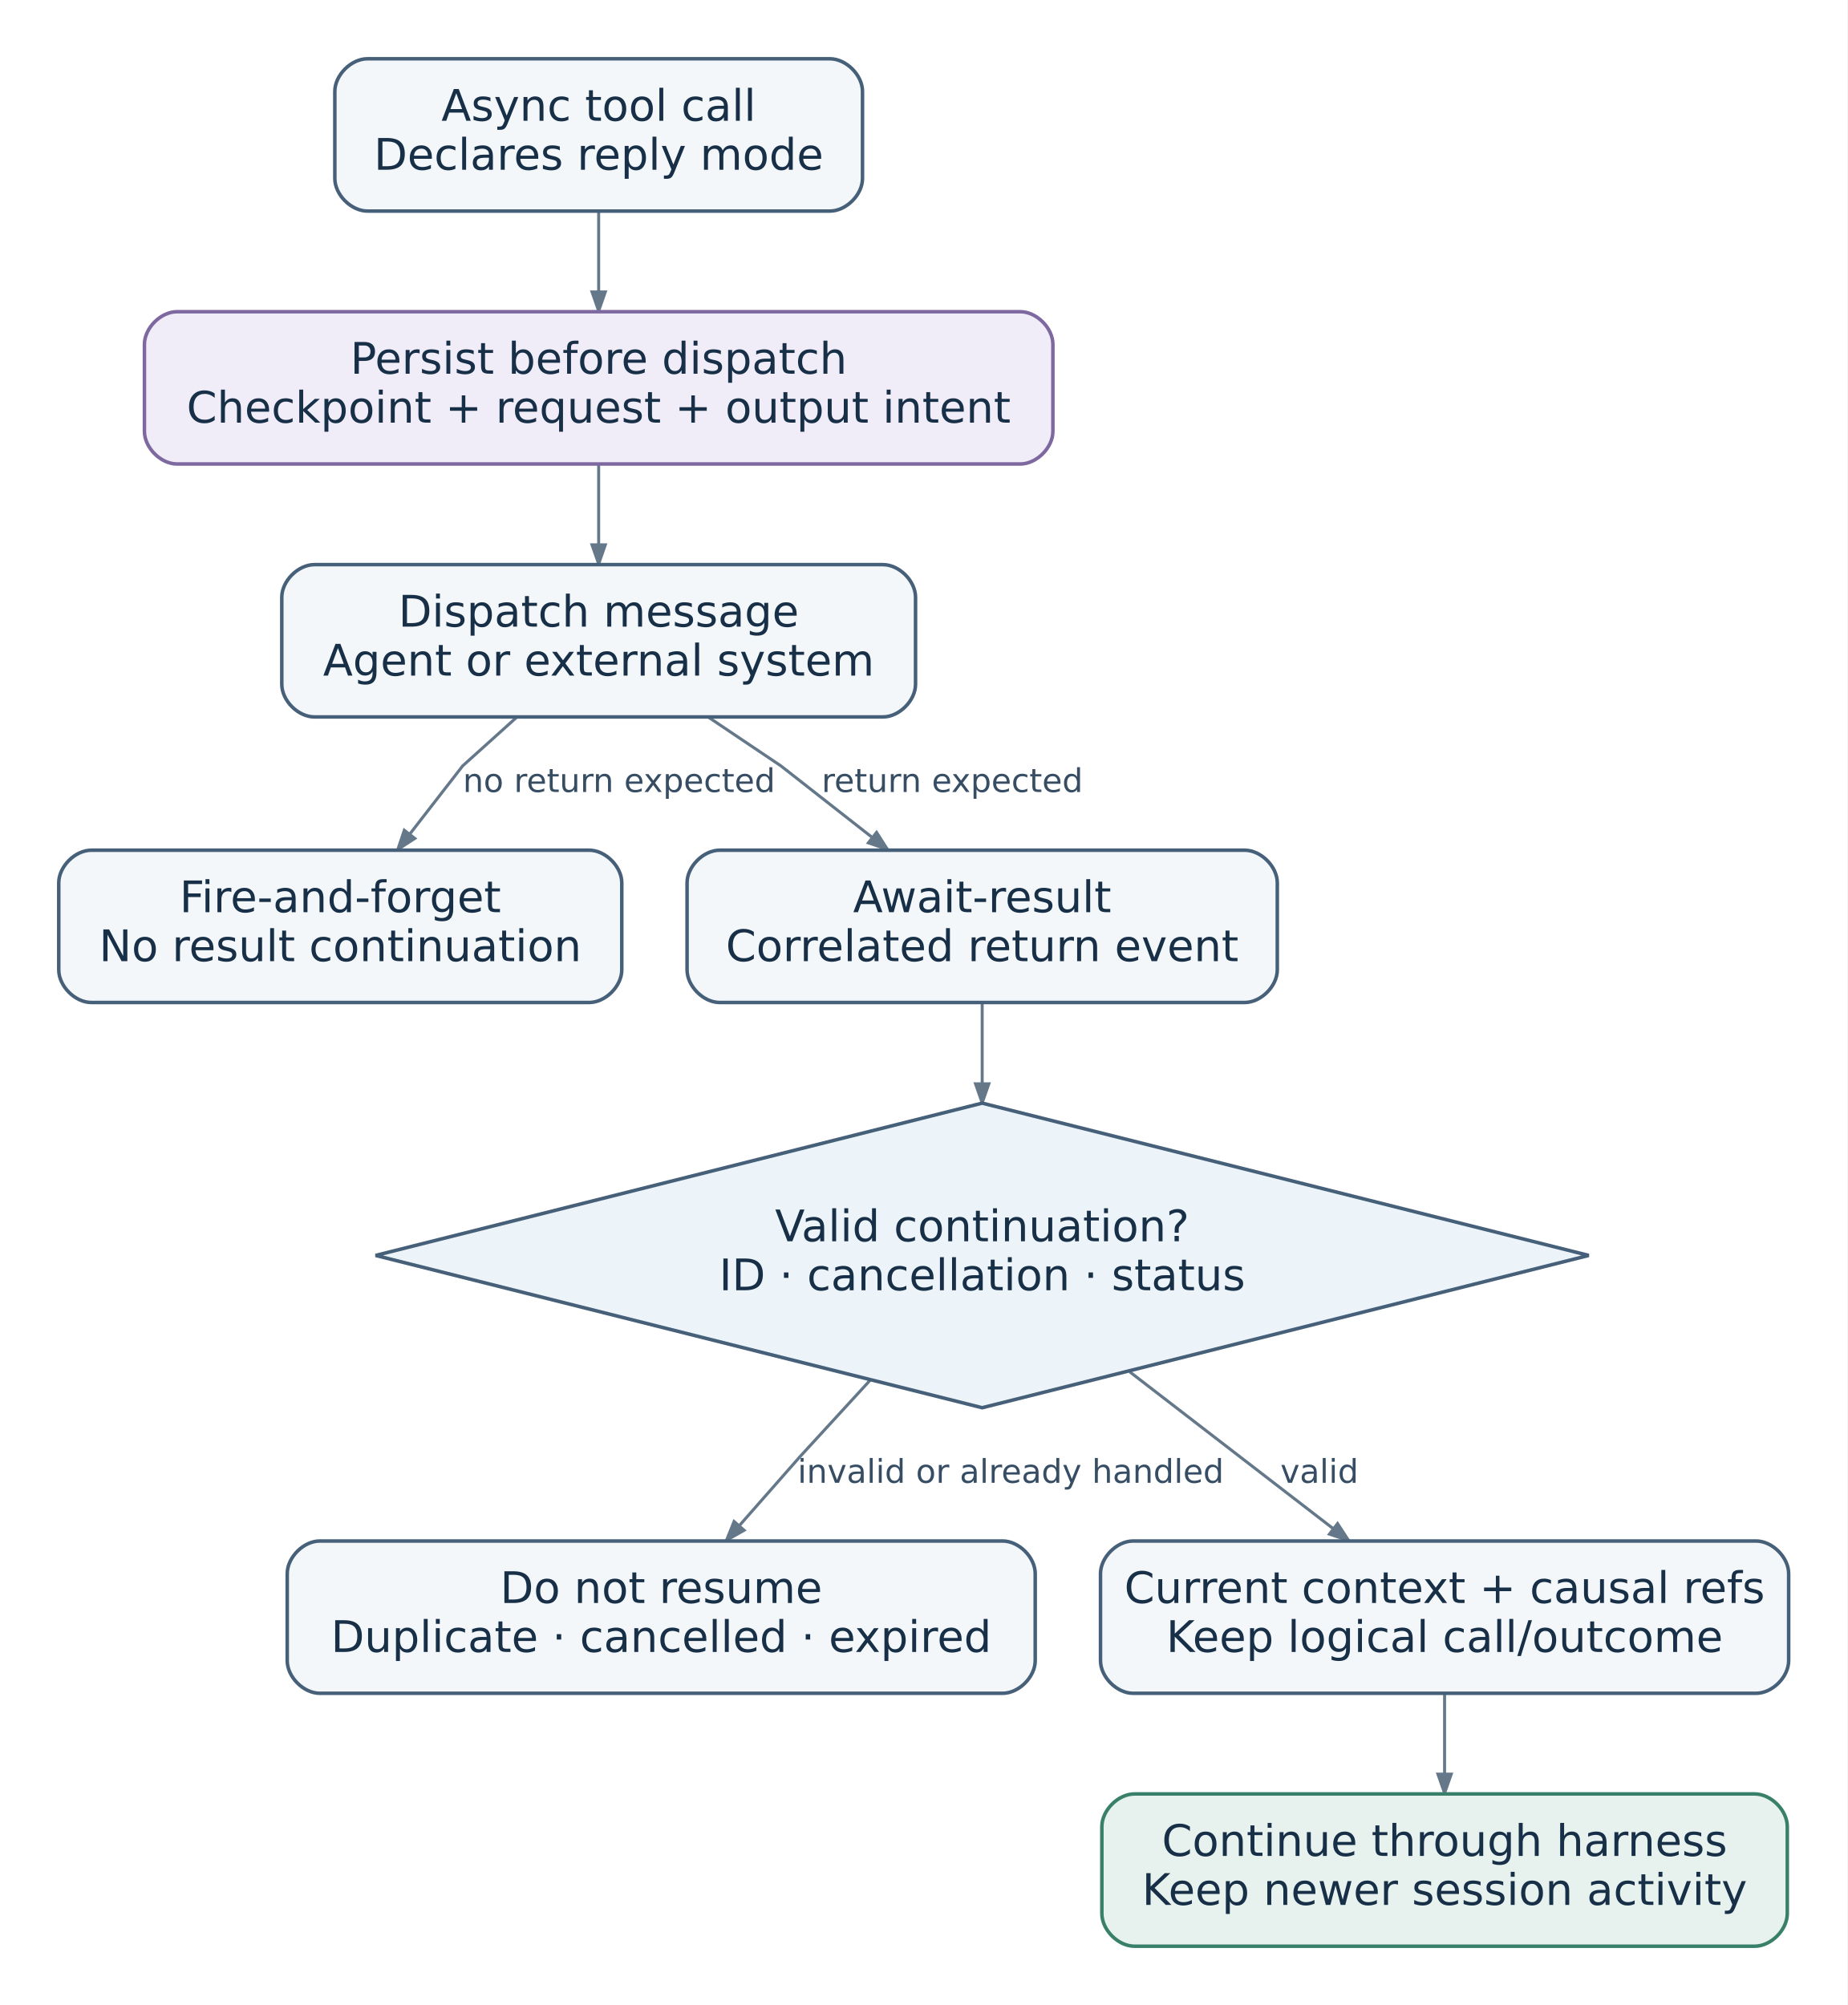
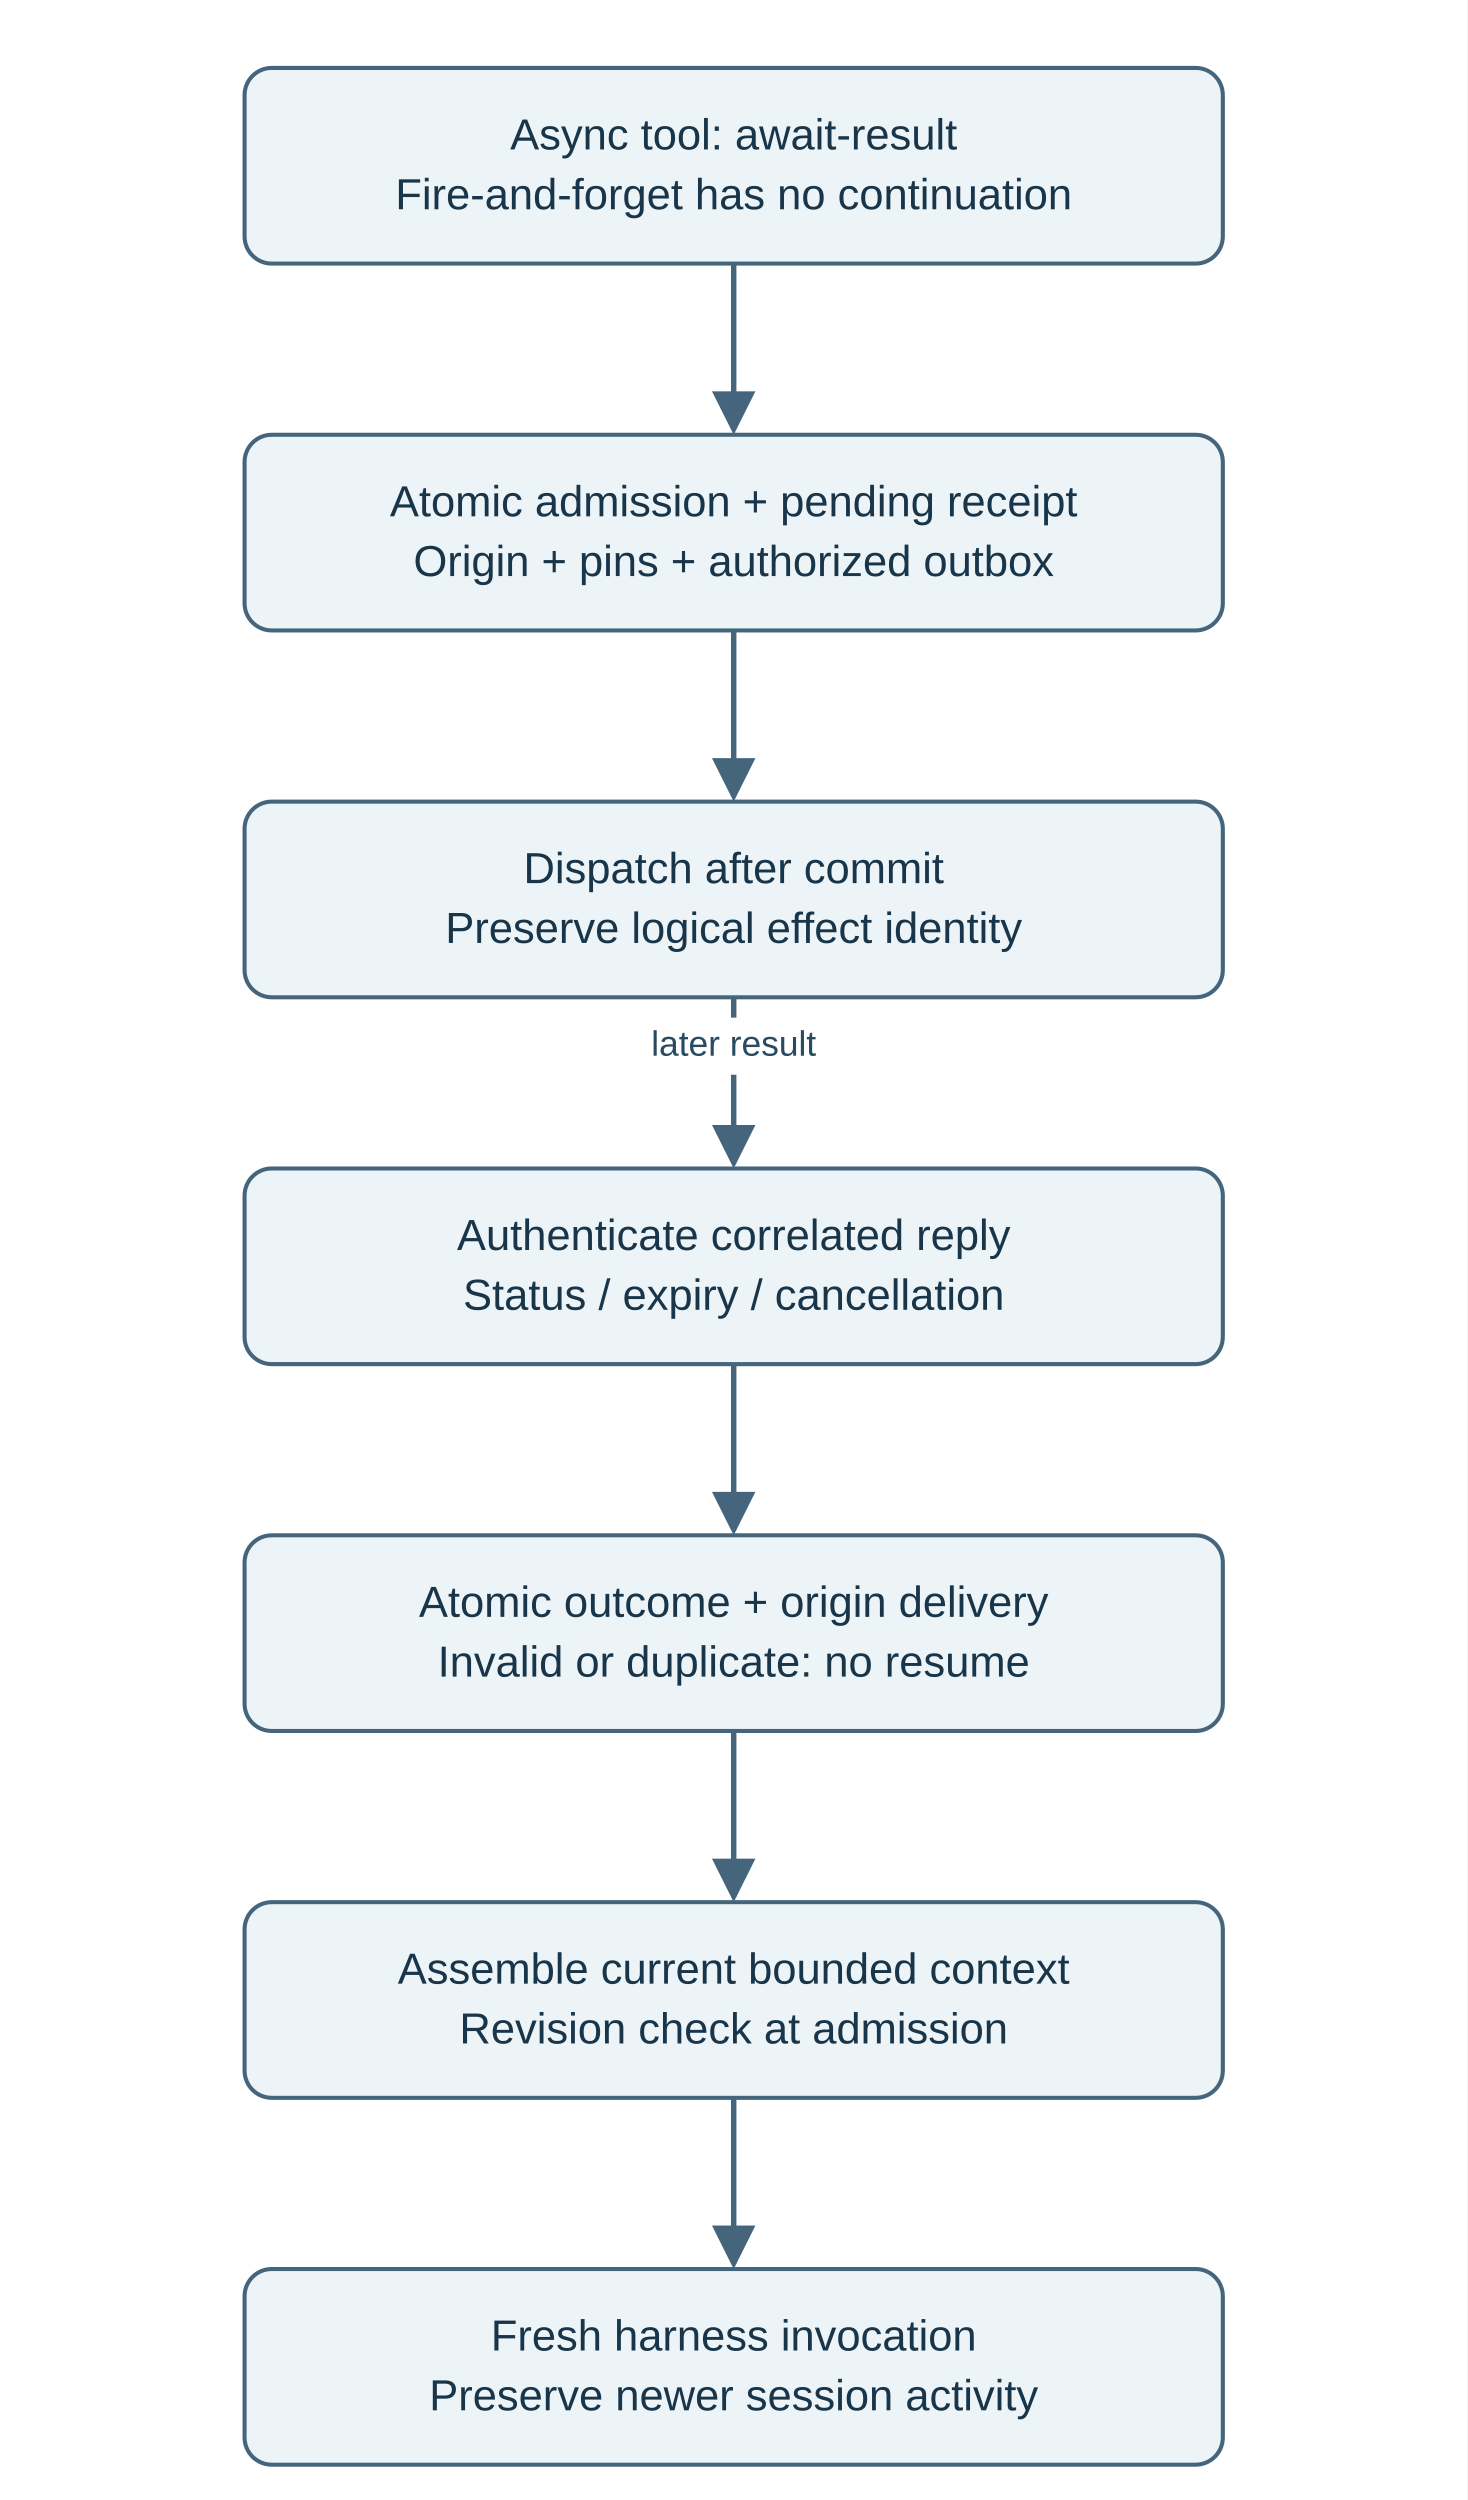
- <svg xmlns="http://www.w3.org/2000/svg" width="679pt" height="737pt" viewBox="0.00 0.00 679.20 737.20">
-   <g id="graph0" class="graph" transform="scale(1 1) rotate(0) translate(21.6 715.6)">
-     <polygon fill="white" stroke="transparent" points="-21.6,21.6 -21.6,-715.6 657.6,-715.6 657.6,21.6 -21.6,21.6" />
-     <g id="edge1" class="edge">
-       <path fill="none" stroke="#65788a" stroke-width="1.1" d="M198.5,-637.7C198.5,-628.52 198.5,-618.16 198.5,-608.5" />
-       <polygon fill="#65788a" stroke="#65788a" stroke-width="1.1" points="200.95,-608.28 198.5,-601.28 196.05,-608.28 200.95,-608.28" />
-     </g>
-     <g id="edge2" class="edge">
-       <path fill="none" stroke="#65788a" stroke-width="1.1" d="M198.5,-544.7C198.5,-535.52 198.5,-525.16 198.5,-515.5" />
-       <polygon fill="#65788a" stroke="#65788a" stroke-width="1.1" points="200.95,-515.28 198.5,-508.28 196.05,-515.28 200.95,-515.28" />
-     </g>
-     <g id="edge3" class="edge">
-       <path fill="none" stroke="#65788a" stroke-width="1.1" d="M168.26,-451.79C157.73,-442.31 148.5,-434 148.5,-434 148.5,-434 139.2,-422.01 129.06,-408.94" />
-       <polygon fill="#65788a" stroke="#65788a" stroke-width="1.1" points="130.91,-407.33 124.68,-403.3 127.04,-410.33 130.91,-407.33" />
-       <text text-anchor="middle" x="206" y="-424.4" font-family="DejaVu Sans" font-size="12.00" fill="#364d63">no return expected</text>
-     </g>
-     <g id="edge4" class="edge">
-       <path fill="none" stroke="#65788a" stroke-width="1.1" d="M239.02,-451.79C253.13,-442.31 265.5,-434 265.5,-434 265.5,-434 281.62,-421.36 298.82,-407.89" />
-       <polygon fill="#65788a" stroke="#65788a" stroke-width="1.1" points="300.67,-409.55 304.67,-403.3 297.65,-405.69 300.67,-409.55" />
-       <text text-anchor="middle" x="328.5" y="-424.4" font-family="DejaVu Sans" font-size="12.00" fill="#364d63">return expected</text>
-     </g>
-     <g id="edge5" class="edge">
-       <path fill="none" stroke="#65788a" stroke-width="1.1" d="M339.5,-347C339.5,-338.08 339.5,-327.76 339.5,-317.33" />
-       <polygon fill="#65788a" stroke="#65788a" stroke-width="1.1" points="341.95,-317.1 339.5,-310.1 337.05,-317.1 341.95,-317.1" />
-     </g>
-     <g id="edge6" class="edge">
-       <path fill="none" stroke="#65788a" stroke-width="1.1" d="M298.21,-208.01C284.42,-192.99 272.5,-180 272.5,-180 272.5,-180 261.77,-167.8 250.16,-154.59" />
-       <polygon fill="#65788a" stroke="#65788a" stroke-width="1.1" points="251.97,-152.94 245.51,-149.3 248.29,-156.18 251.97,-152.94" />
-       <text text-anchor="middle" x="350" y="-170.4" font-family="DejaVu Sans" font-size="12.00" fill="#364d63">invalid or already handled</text>
-     </g>
-     <g id="edge7" class="edge">
-       <path fill="none" stroke="#65788a" stroke-width="1.1" d="M393.76,-211.19C418.03,-192.48 446.18,-170.8 468.63,-153.49" />
-       <polygon fill="#65788a" stroke="#65788a" stroke-width="1.1" points="470.16,-155.41 474.21,-149.19 467.17,-151.52 470.16,-155.41" />
-       <text text-anchor="middle" x="463.5" y="-170.4" font-family="DejaVu Sans" font-size="12.00" fill="#364d63">valid</text>
-     </g>
-     <g id="edge8" class="edge">
-       <path fill="none" stroke="#65788a" stroke-width="1.1" d="M509.5,-92.7C509.5,-83.52 509.5,-73.16 509.5,-63.5" />
-       <polygon fill="#65788a" stroke="#65788a" stroke-width="1.1" points="511.95,-63.28 509.5,-56.28 507.05,-63.28 511.95,-63.28" />
-     </g>
-     <g id="node1" class="node">
-       <path fill="#f4f7fa" stroke="#476079" stroke-width="1.3" d="M283.5,-694C283.5,-694 113.5,-694 113.5,-694 107.5,-694 101.5,-688 101.5,-682 101.5,-682 101.5,-650 101.5,-650 101.5,-644 107.5,-638 113.5,-638 113.5,-638 283.5,-638 283.5,-638 289.5,-638 295.5,-644 295.5,-650 295.5,-650 295.5,-682 295.5,-682 295.5,-688 289.5,-694 283.5,-694" />
-       <text text-anchor="middle" x="198.5" y="-671.2" font-family="DejaVu Sans" font-size="16.00" fill="#183047">Async tool call</text>
-       <text text-anchor="middle" x="198.5" y="-653.2" font-family="DejaVu Sans" font-size="16.00" fill="#183047">Declares reply mode</text>
-     </g>
-     <g id="node2" class="node">
-       <path fill="#f1edf8" stroke="#7d69a0" stroke-width="1.3" d="M353.5,-601C353.5,-601 43.5,-601 43.5,-601 37.5,-601 31.5,-595 31.5,-589 31.5,-589 31.5,-557 31.5,-557 31.5,-551 37.5,-545 43.5,-545 43.5,-545 353.5,-545 353.5,-545 359.5,-545 365.5,-551 365.5,-557 365.5,-557 365.5,-589 365.5,-589 365.5,-595 359.5,-601 353.5,-601" />
-       <text text-anchor="middle" x="198.5" y="-578.2" font-family="DejaVu Sans" font-size="16.00" fill="#183047">Persist before dispatch</text>
-       <text text-anchor="middle" x="198.5" y="-560.2" font-family="DejaVu Sans" font-size="16.00" fill="#183047">Checkpoint + request + output intent</text>
-     </g>
-     <g id="node3" class="node">
-       <path fill="#f4f7fa" stroke="#476079" stroke-width="1.3" d="M303,-508C303,-508 94,-508 94,-508 88,-508 82,-502 82,-496 82,-496 82,-464 82,-464 82,-458 88,-452 94,-452 94,-452 303,-452 303,-452 309,-452 315,-458 315,-464 315,-464 315,-496 315,-496 315,-502 309,-508 303,-508" />
-       <text text-anchor="middle" x="198.5" y="-485.2" font-family="DejaVu Sans" font-size="16.00" fill="#183047">Dispatch message</text>
-       <text text-anchor="middle" x="198.5" y="-467.2" font-family="DejaVu Sans" font-size="16.00" fill="#183047">Agent or external system</text>
-     </g>
-     <g id="node4" class="node">
-       <path fill="#f4f7fa" stroke="#476079" stroke-width="1.3" d="M195,-403C195,-403 12,-403 12,-403 6,-403 0,-397 0,-391 0,-391 0,-359 0,-359 0,-353 6,-347 12,-347 12,-347 195,-347 195,-347 201,-347 207,-353 207,-359 207,-359 207,-391 207,-391 207,-397 201,-403 195,-403" />
-       <text text-anchor="middle" x="103.5" y="-380.2" font-family="DejaVu Sans" font-size="16.00" fill="#183047">Fire-and-forget</text>
-       <text text-anchor="middle" x="103.5" y="-362.2" font-family="DejaVu Sans" font-size="16.00" fill="#183047">No result continuation</text>
-     </g>
-     <g id="node5" class="node">
-       <path fill="#f4f7fa" stroke="#476079" stroke-width="1.3" d="M436,-403C436,-403 243,-403 243,-403 237,-403 231,-397 231,-391 231,-391 231,-359 231,-359 231,-353 237,-347 243,-347 243,-347 436,-347 436,-347 442,-347 448,-353 448,-359 448,-359 448,-391 448,-391 448,-397 442,-403 436,-403" />
-       <text text-anchor="middle" x="339.5" y="-380.2" font-family="DejaVu Sans" font-size="16.00" fill="#183047">Await-result</text>
-       <text text-anchor="middle" x="339.5" y="-362.2" font-family="DejaVu Sans" font-size="16.00" fill="#183047">Correlated return event</text>
-     </g>
-     <g id="node6" class="node">
-       <polygon fill="#edf4f9" stroke="#476079" stroke-width="1.3" points="339.5,-310 116.5,-254 339.5,-198 562.5,-254 339.5,-310" />
-       <text text-anchor="middle" x="339.5" y="-259.2" font-family="DejaVu Sans" font-size="16.00" fill="#183047">Valid continuation?</text>
-       <text text-anchor="middle" x="339.5" y="-241.2" font-family="DejaVu Sans" font-size="16.00" fill="#183047">ID · cancellation · status</text>
-     </g>
-     <g id="node7" class="node">
-       <path fill="#f4f7fa" stroke="#476079" stroke-width="1.3" d="M347,-149C347,-149 96,-149 96,-149 90,-149 84,-143 84,-137 84,-137 84,-105 84,-105 84,-99 90,-93 96,-93 96,-93 347,-93 347,-93 353,-93 359,-99 359,-105 359,-105 359,-137 359,-137 359,-143 353,-149 347,-149" />
-       <text text-anchor="middle" x="221.5" y="-126.2" font-family="DejaVu Sans" font-size="16.00" fill="#183047">Do not resume</text>
-       <text text-anchor="middle" x="221.5" y="-108.2" font-family="DejaVu Sans" font-size="16.00" fill="#183047">Duplicate · cancelled · expired</text>
-     </g>
-     <g id="node8" class="node">
-       <path fill="#f4f7fa" stroke="#476079" stroke-width="1.3" d="M624,-149C624,-149 395,-149 395,-149 389,-149 383,-143 383,-137 383,-137 383,-105 383,-105 383,-99 389,-93 395,-93 395,-93 624,-93 624,-93 630,-93 636,-99 636,-105 636,-105 636,-137 636,-137 636,-143 630,-149 624,-149" />
-       <text text-anchor="middle" x="509.5" y="-126.2" font-family="DejaVu Sans" font-size="16.00" fill="#183047">Current context + causal refs</text>
-       <text text-anchor="middle" x="509.5" y="-108.2" font-family="DejaVu Sans" font-size="16.00" fill="#183047">Keep logical call/outcome</text>
-     </g>
-     <g id="node9" class="node">
-       <path fill="#e7f2ef" stroke="#39806a" stroke-width="1.3" d="M623.5,-56C623.5,-56 395.5,-56 395.5,-56 389.5,-56 383.5,-50 383.5,-44 383.5,-44 383.5,-12 383.5,-12 383.5,-6 389.5,0 395.5,0 395.5,0 623.5,0 623.5,0 629.5,0 635.5,-6 635.5,-12 635.5,-12 635.5,-44 635.5,-44 635.5,-50 629.5,-56 623.5,-56" />
-       <text text-anchor="middle" x="509.5" y="-33.2" font-family="DejaVu Sans" font-size="16.00" fill="#183047">Continue through harness</text>
-       <text text-anchor="middle" x="509.5" y="-15.2" font-family="DejaVu Sans" font-size="16.00" fill="#183047">Keep newer session activity</text>
-     </g>
+ <svg xmlns="http://www.w3.org/2000/svg" width="540" height="920" viewBox="0 0 540 920" role="img" aria-labelledby="title desc">
+   <defs>
+     <marker id="arrow" markerWidth="8" markerHeight="8" refX="7" refY="4" orient="auto">
+       <path d="M0 0 L8 4 L0 8" fill="#45657d" />
+     </marker>
+   </defs>
+   <rect width="540" height="920" fill="#ffffff" />
+   <g class="edge" data-source="call" data-target="admit" data-label="">
+     <path d="M270.0 97 C270.0 127.5 270.0 127.5 270.0 158" fill="none" stroke="#45657d" stroke-width="2" marker-end="url(#arrow)" />
+   </g>
+   <g class="edge" data-source="admit" data-target="send" data-label="">
+     <path d="M270.0 232 C270.0 262.5 270.0 262.5 270.0 293" fill="none" stroke="#45657d" stroke-width="2" marker-end="url(#arrow)" />
+   </g>
+   <g class="edge" data-source="send" data-target="reply" data-label="later result">
+     <path d="M270.0 367 C270.0 397.5 270.0 397.5 270.0 428" fill="none" stroke="#45657d" stroke-width="2" marker-end="url(#arrow)" />
+     <rect x="220.0" y="374.5" width="100" height="21" fill="white" />
+     <text x="270.0" y="388.5" text-anchor="middle" font-family="Arial,sans-serif" font-size="13" fill="#294b62">later result</text>
+   </g>
+   <g class="edge" data-source="reply" data-target="accept" data-label="">
+     <path d="M270.0 502 C270.0 532.5 270.0 532.5 270.0 563" fill="none" stroke="#45657d" stroke-width="2" marker-end="url(#arrow)" />
+   </g>
+   <g class="edge" data-source="accept" data-target="context" data-label="">
+     <path d="M270.0 637 C270.0 667.5 270.0 667.5 270.0 698" fill="none" stroke="#45657d" stroke-width="2" marker-end="url(#arrow)" />
+   </g>
+   <g class="edge" data-source="context" data-target="run" data-label="">
+     <path d="M270.0 772 C270.0 802.5 270.0 802.5 270.0 833" fill="none" stroke="#45657d" stroke-width="2" marker-end="url(#arrow)" />
+   </g>
+   <g class="node" data-id="call">
+     <rect x="90" y="25" width="360" height="72" rx="10" fill="#edf4f8" stroke="#45657d" stroke-width="1.5" />
+     <text x="270.0" y="55" text-anchor="middle" font-family="Arial,sans-serif" font-size="16" fill="#18354a">Async tool: await-result</text>
+     <text x="270.0" y="77" text-anchor="middle" font-family="Arial,sans-serif" font-size="16" fill="#18354a">Fire-and-forget has no continuation</text>
+   </g>
+   <g class="node" data-id="admit">
+     <rect x="90" y="160" width="360" height="72" rx="10" fill="#edf4f8" stroke="#45657d" stroke-width="1.5" />
+     <text x="270.0" y="190" text-anchor="middle" font-family="Arial,sans-serif" font-size="16" fill="#18354a">Atomic admission + pending receipt</text>
+     <text x="270.0" y="212" text-anchor="middle" font-family="Arial,sans-serif" font-size="16" fill="#18354a">Origin + pins + authorized outbox</text>
+   </g>
+   <g class="node" data-id="send">
+     <rect x="90" y="295" width="360" height="72" rx="10" fill="#edf4f8" stroke="#45657d" stroke-width="1.5" />
+     <text x="270.0" y="325" text-anchor="middle" font-family="Arial,sans-serif" font-size="16" fill="#18354a">Dispatch after commit</text>
+     <text x="270.0" y="347" text-anchor="middle" font-family="Arial,sans-serif" font-size="16" fill="#18354a">Preserve logical effect identity</text>
+   </g>
+   <g class="node" data-id="reply">
+     <rect x="90" y="430" width="360" height="72" rx="10" fill="#edf4f8" stroke="#45657d" stroke-width="1.5" />
+     <text x="270.0" y="460" text-anchor="middle" font-family="Arial,sans-serif" font-size="16" fill="#18354a">Authenticate correlated reply</text>
+     <text x="270.0" y="482" text-anchor="middle" font-family="Arial,sans-serif" font-size="16" fill="#18354a">Status / expiry / cancellation</text>
+   </g>
+   <g class="node" data-id="accept">
+     <rect x="90" y="565" width="360" height="72" rx="10" fill="#edf4f8" stroke="#45657d" stroke-width="1.5" />
+     <text x="270.0" y="595" text-anchor="middle" font-family="Arial,sans-serif" font-size="16" fill="#18354a">Atomic outcome + origin delivery</text>
+     <text x="270.0" y="617" text-anchor="middle" font-family="Arial,sans-serif" font-size="16" fill="#18354a">Invalid or duplicate: no resume</text>
+   </g>
+   <g class="node" data-id="context">
+     <rect x="90" y="700" width="360" height="72" rx="10" fill="#edf4f8" stroke="#45657d" stroke-width="1.5" />
+     <text x="270.0" y="730" text-anchor="middle" font-family="Arial,sans-serif" font-size="16" fill="#18354a">Assemble current bounded context</text>
+     <text x="270.0" y="752" text-anchor="middle" font-family="Arial,sans-serif" font-size="16" fill="#18354a">Revision check at admission</text>
+   </g>
+   <g class="node" data-id="run">
+     <rect x="90" y="835" width="360" height="72" rx="10" fill="#edf4f8" stroke="#45657d" stroke-width="1.5" />
+     <text x="270.0" y="865" text-anchor="middle" font-family="Arial,sans-serif" font-size="16" fill="#18354a">Fresh harness invocation</text>
+     <text x="270.0" y="887" text-anchor="middle" font-family="Arial,sans-serif" font-size="16" fill="#18354a">Preserve newer session activity</text>
  </g>
</svg>
